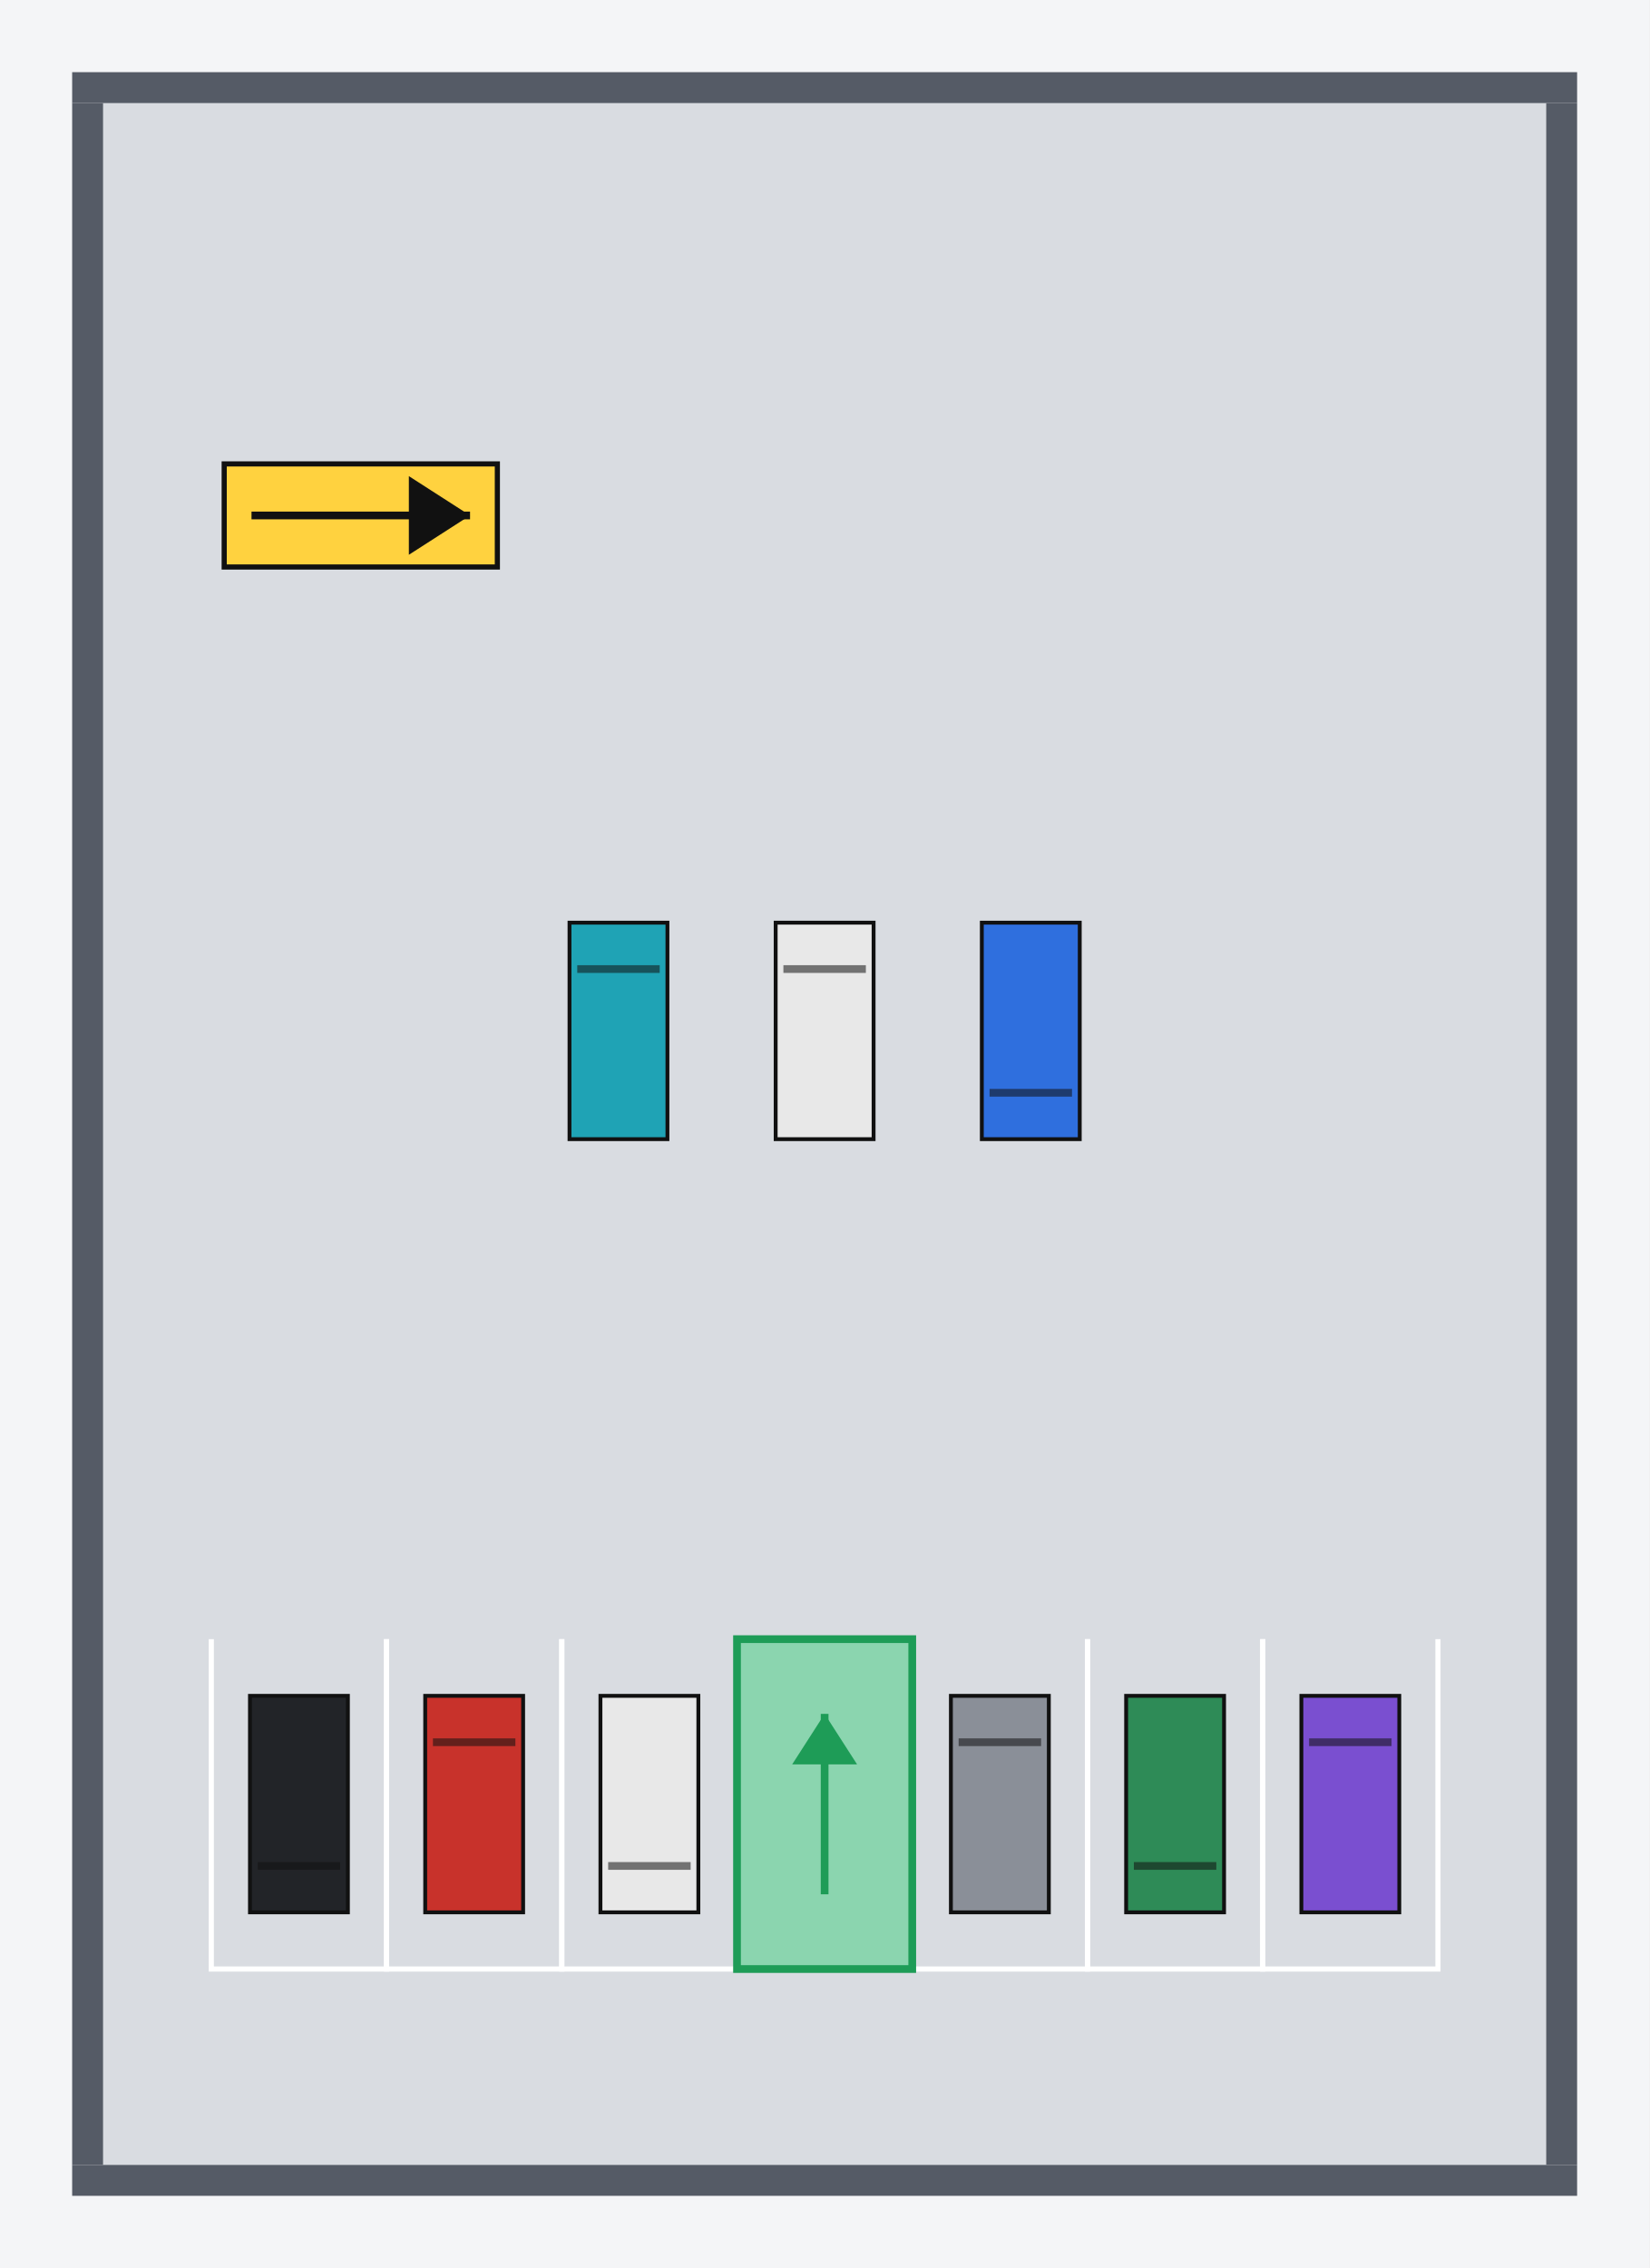
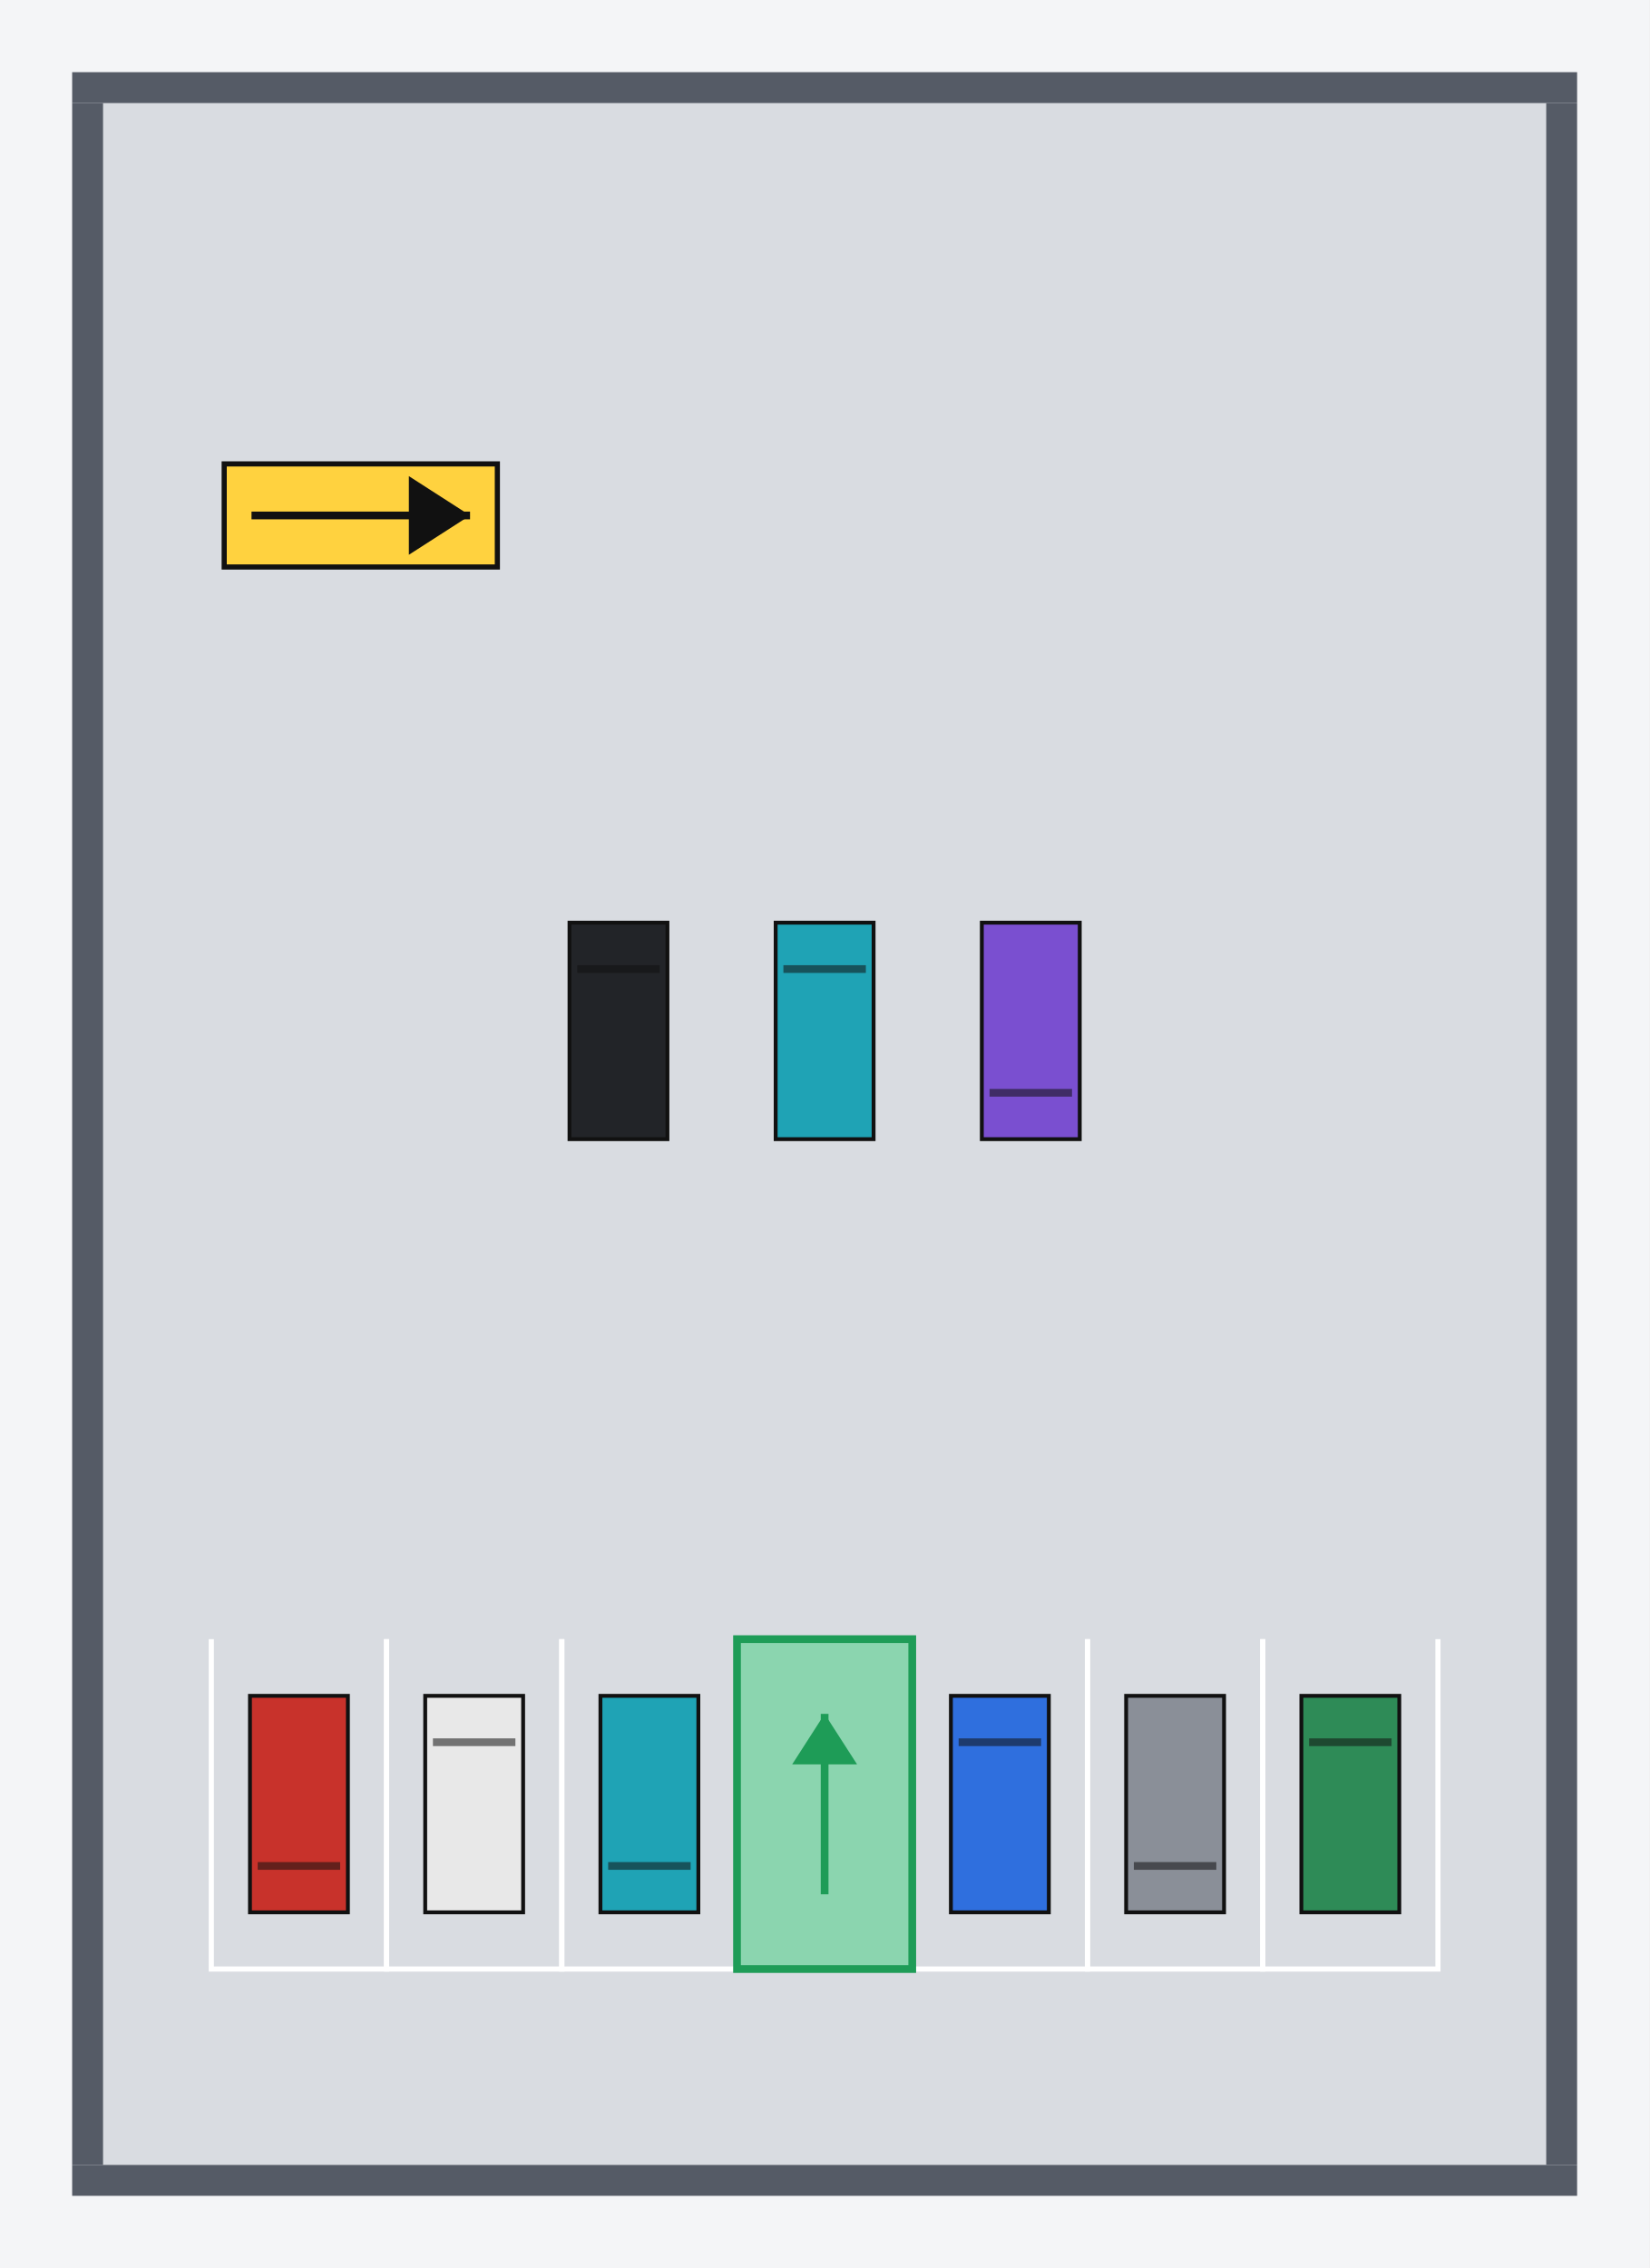
<svg xmlns="http://www.w3.org/2000/svg" viewBox="-320 -440 640 880" width="640" height="880" role="img" aria-label="Van Garage">
  <style>.bg{fill:#f4f5f7}.floor{fill:#d9dce1}.bay{fill:none;stroke:#fff;stroke-width:2}.target{fill:rgba(46,204,113,.45);stroke:#1e9c57;stroke-width:3}.targetarrow{fill:none;stroke:#1e9c57;stroke-width:3}.targetarrowf{fill:#1e9c57}.car{stroke:#111;stroke-width:1.5}.glass{stroke:#111;stroke-width:3;opacity:.55}.wall{fill:#555b66}.pillar{fill:#2b2f36}.cone{fill:#ff8a1f;stroke:#b3540a;stroke-width:1.5}.start{fill:#ffd23f;stroke:#111;stroke-width:2}.startarrow{fill:none;stroke:#111;stroke-width:3}.startarrowf{fill:#111}.ramp{fill:#b7c4d9;stroke:#5b7aa6;stroke-width:2}.roadarrow{fill:none;stroke:#fff;stroke-width:3}.roadarrowf{fill:#fff}.ramparrow{fill:none;stroke:#2d4a73;stroke-width:3}.ramparrowf{fill:#2d4a73}.label{font:12px sans-serif;fill:#1b2a41}</style>
  <rect class="bg" x="-320" y="-440" width="640" height="880" />
  <polygon class="floor" points="280,400 280,-400 -280,-400 -280,400" />
  <polyline class="bay" points="-238,196 -238,324 -170,324 -170,196" />
  <polyline class="bay" points="-170,196 -170,324 -102,324 -102,196" />
  <polyline class="bay" points="-102,196 -102,324 -34,324 -34,196" />
  <polyline class="bay" points="-34,196 -34,324 34,324 34,196" />
  <polyline class="bay" points="34,196 34,324 102,324 102,196" />
  <polyline class="bay" points="102,196 102,324 170,324 170,196" />
  <polyline class="bay" points="170,196 170,324 238,324 238,196" />
  <polygon class="target" points="-34,196 -34,324 34,324 34,196" />
  <polyline class="targetarrow" points="0,295 0,225" />
  <polygon class="targetarrowf" points="0,225 12.6,244.6 -12.6,244.6" />
  <polygon class="wall" points="292,412 292,400 -292,400 -292,412" />
  <polygon class="wall" points="292,-400 292,-412 -292,-412 -292,-400" />
  <polygon class="wall" points="292,400 292,-400 280,-400 280,400" />
  <polygon class="wall" points="-280,400 -280,-400 -292,-400 -292,400" />
-   <polygon class="car" fill="#e8e8e8" points="-49,302 -49,218 -87,218 -87,302" />
+   <polygon class="car" fill="#1fa3b5" points="-49,302 -49,218 -87,218 -87,302" />
  <polyline class="glass" points="-84,284 -52,284" />
-   <polygon class="car" fill="#8a8f98" points="49,218 49,302 87,302 87,218" />
+   <polygon class="car" fill="#2f6fde" points="49,218 49,302 87,302 87,218" />
  <polyline class="glass" points="84,236 52,236" />
-   <polygon class="car" fill="#c8322b" points="-155,218 -155,302 -117,302 -117,218" />
+   <polygon class="car" fill="#e8e8e8" points="-155,218 -155,302 -117,302 -117,218" />
  <polyline class="glass" points="-120,236 -152,236" />
-   <polygon class="car" fill="#2e8b57" points="155,302 155,218 117,218 117,302" />
+   <polygon class="car" fill="#8a8f98" points="155,302 155,218 117,218 117,302" />
  <polyline class="glass" points="120,284 152,284" />
-   <polygon class="car" fill="#222428" points="-185,302 -185,218 -223,218 -223,302" />
+   <polygon class="car" fill="#c8322b" points="-185,302 -185,218 -223,218 -223,302" />
  <polyline class="glass" points="-220,284 -188,284" />
-   <polygon class="car" fill="#7a4fd0" points="185,218 185,302 223,302 223,218" />
+   <polygon class="car" fill="#2e8b57" points="185,218 185,302 223,302 223,218" />
  <polyline class="glass" points="220,236 188,236" />
-   <polygon class="car" fill="#1fa3b5" points="-99,-82 -99,2 -61,2 -61,-82" />
+   <polygon class="car" fill="#222428" points="-99,-82 -99,2 -61,2 -61,-82" />
  <polyline class="glass" points="-64,-64 -96,-64" />
-   <polygon class="car" fill="#2f6fde" points="99,2 99,-82 61,-82 61,2" />
+   <polygon class="car" fill="#7a4fd0" points="99,2 99,-82 61,-82 61,2" />
  <polyline class="glass" points="64,-16 96,-16" />
-   <polygon class="car" fill="#e8e8e8" points="-19,-82 -19,2 19,2 19,-82" />
+   <polygon class="car" fill="#1fa3b5" points="-19,-82 -19,2 19,2 19,-82" />
  <polyline class="glass" points="16,-64 -16,-64" />
  <polygon class="start" points="-127,-260 -233,-260 -233,-220 -127,-220" />
  <polyline class="startarrow" points="-222.4,-240 -137.6,-240" />
  <polygon class="startarrowf" points="-137.6,-240 -161.34,-224.74 -161.34,-255.26" />
</svg>
